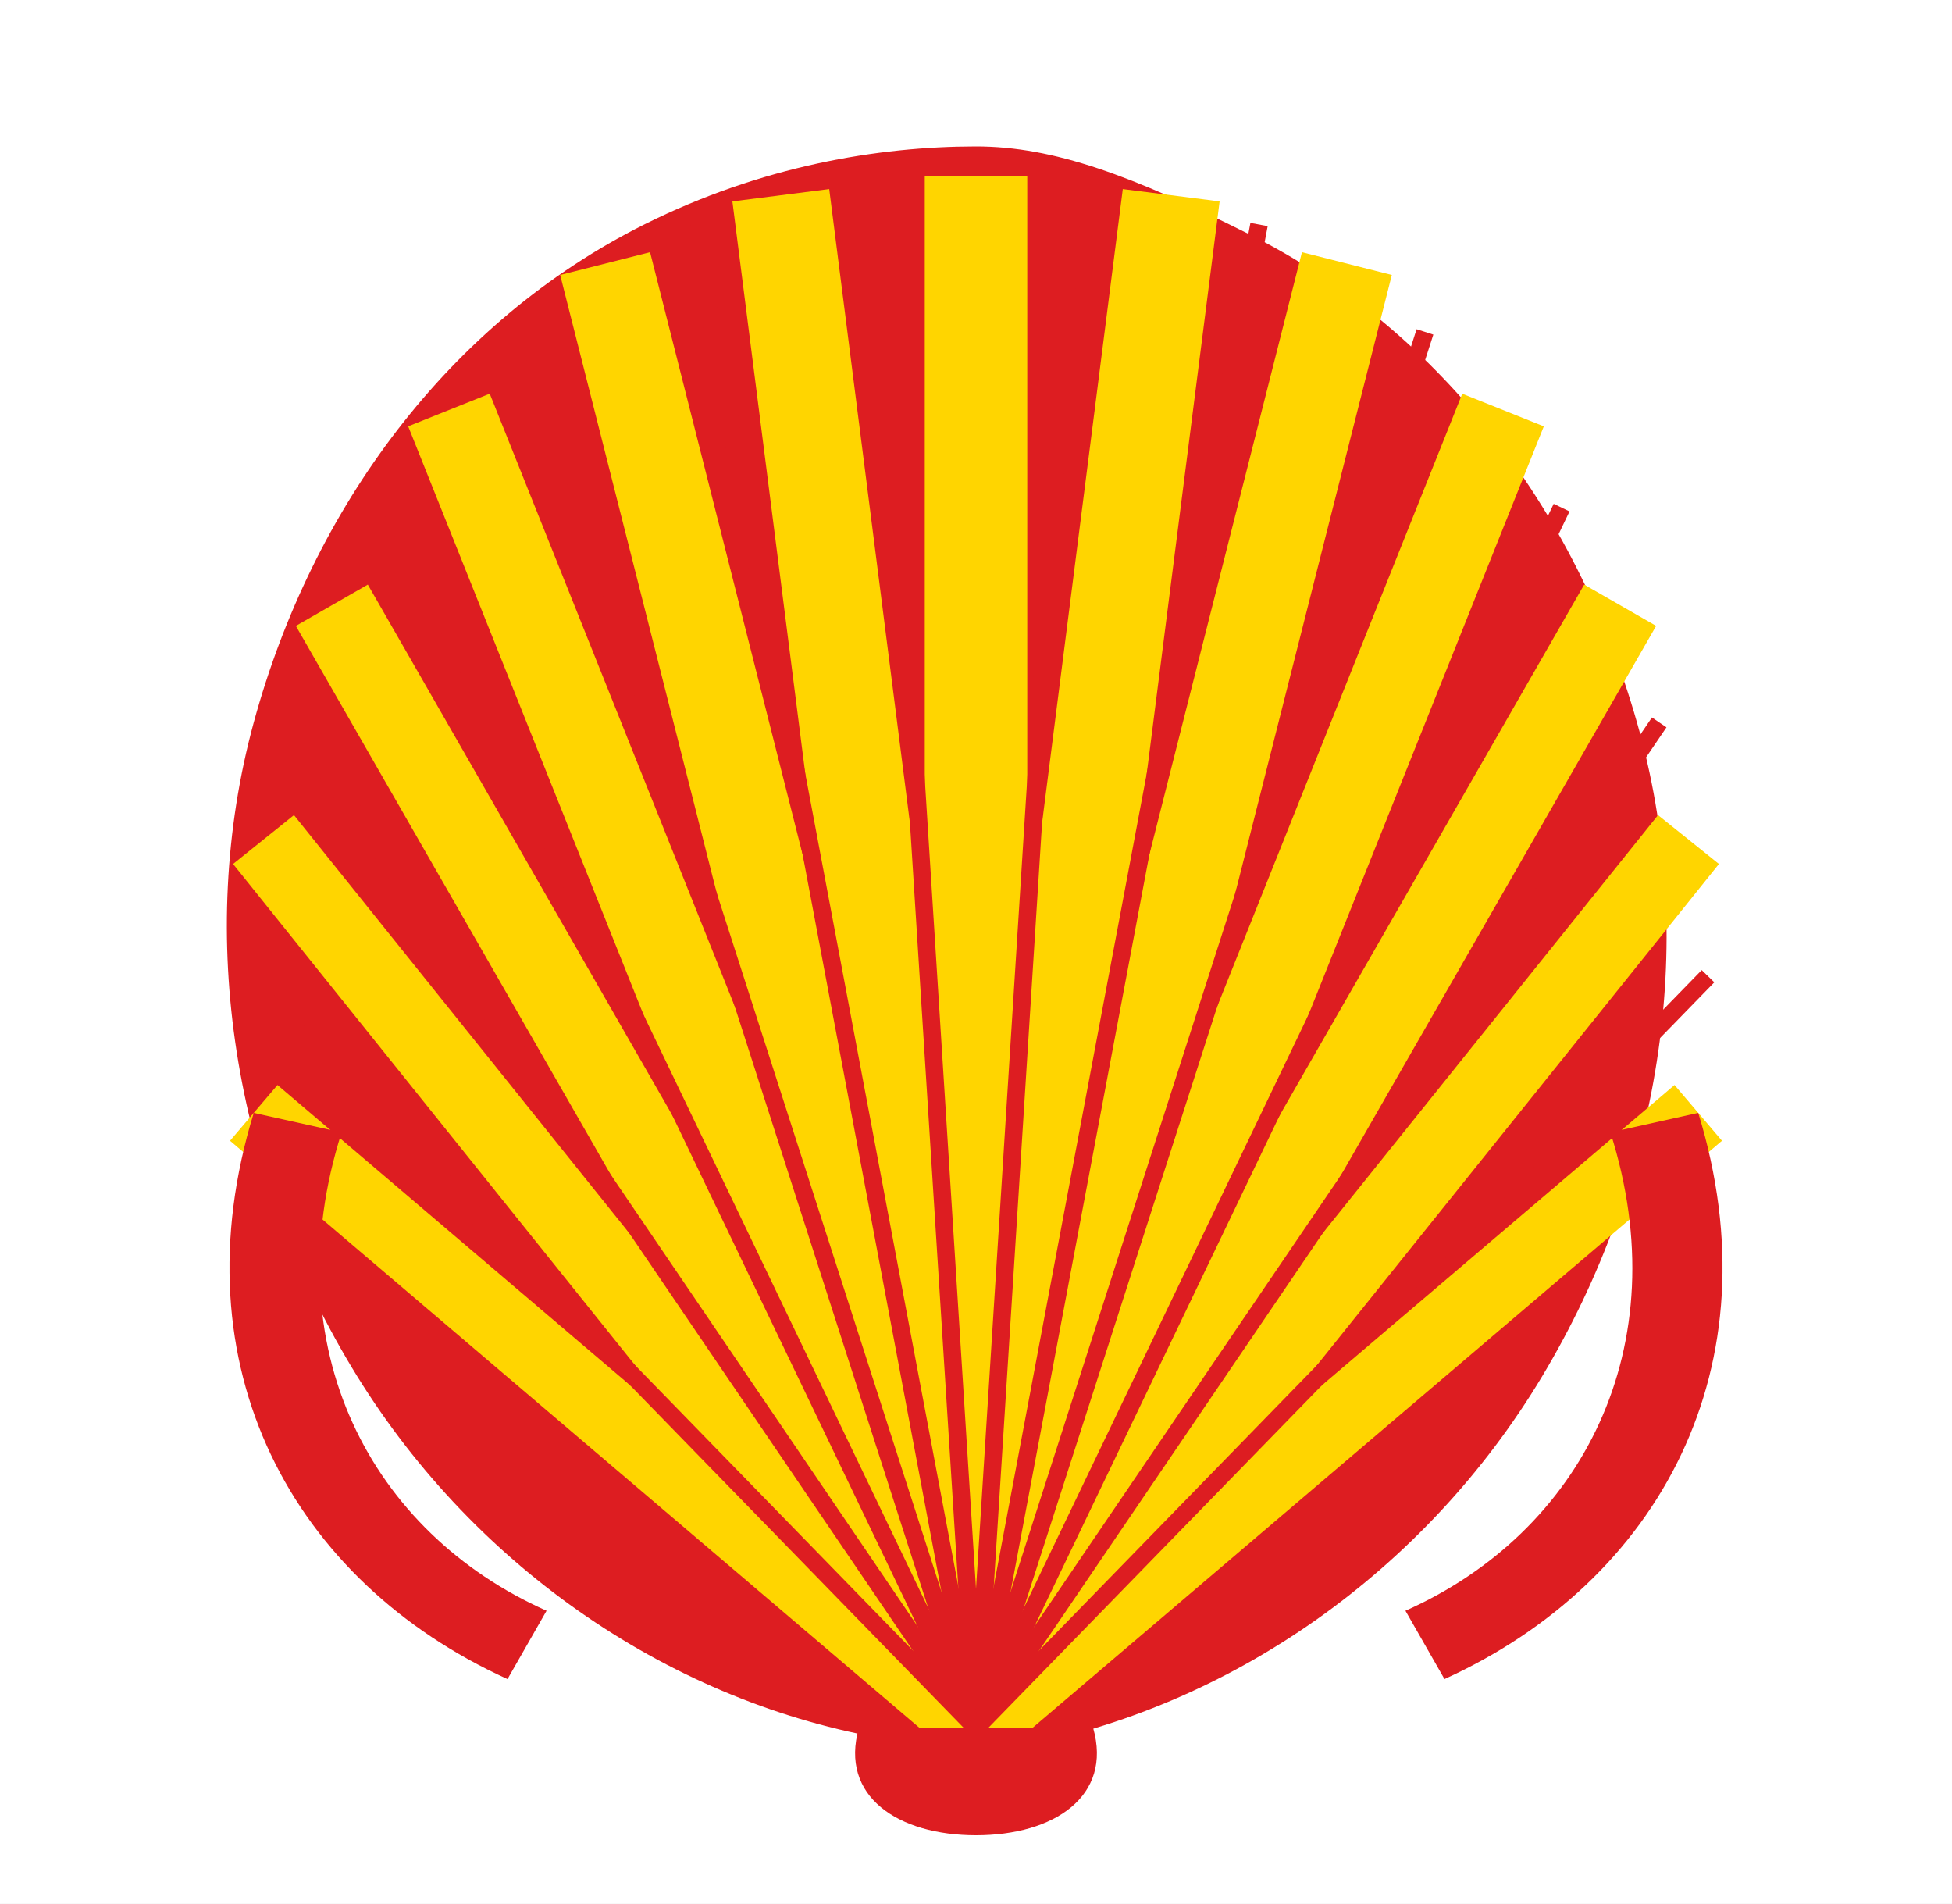
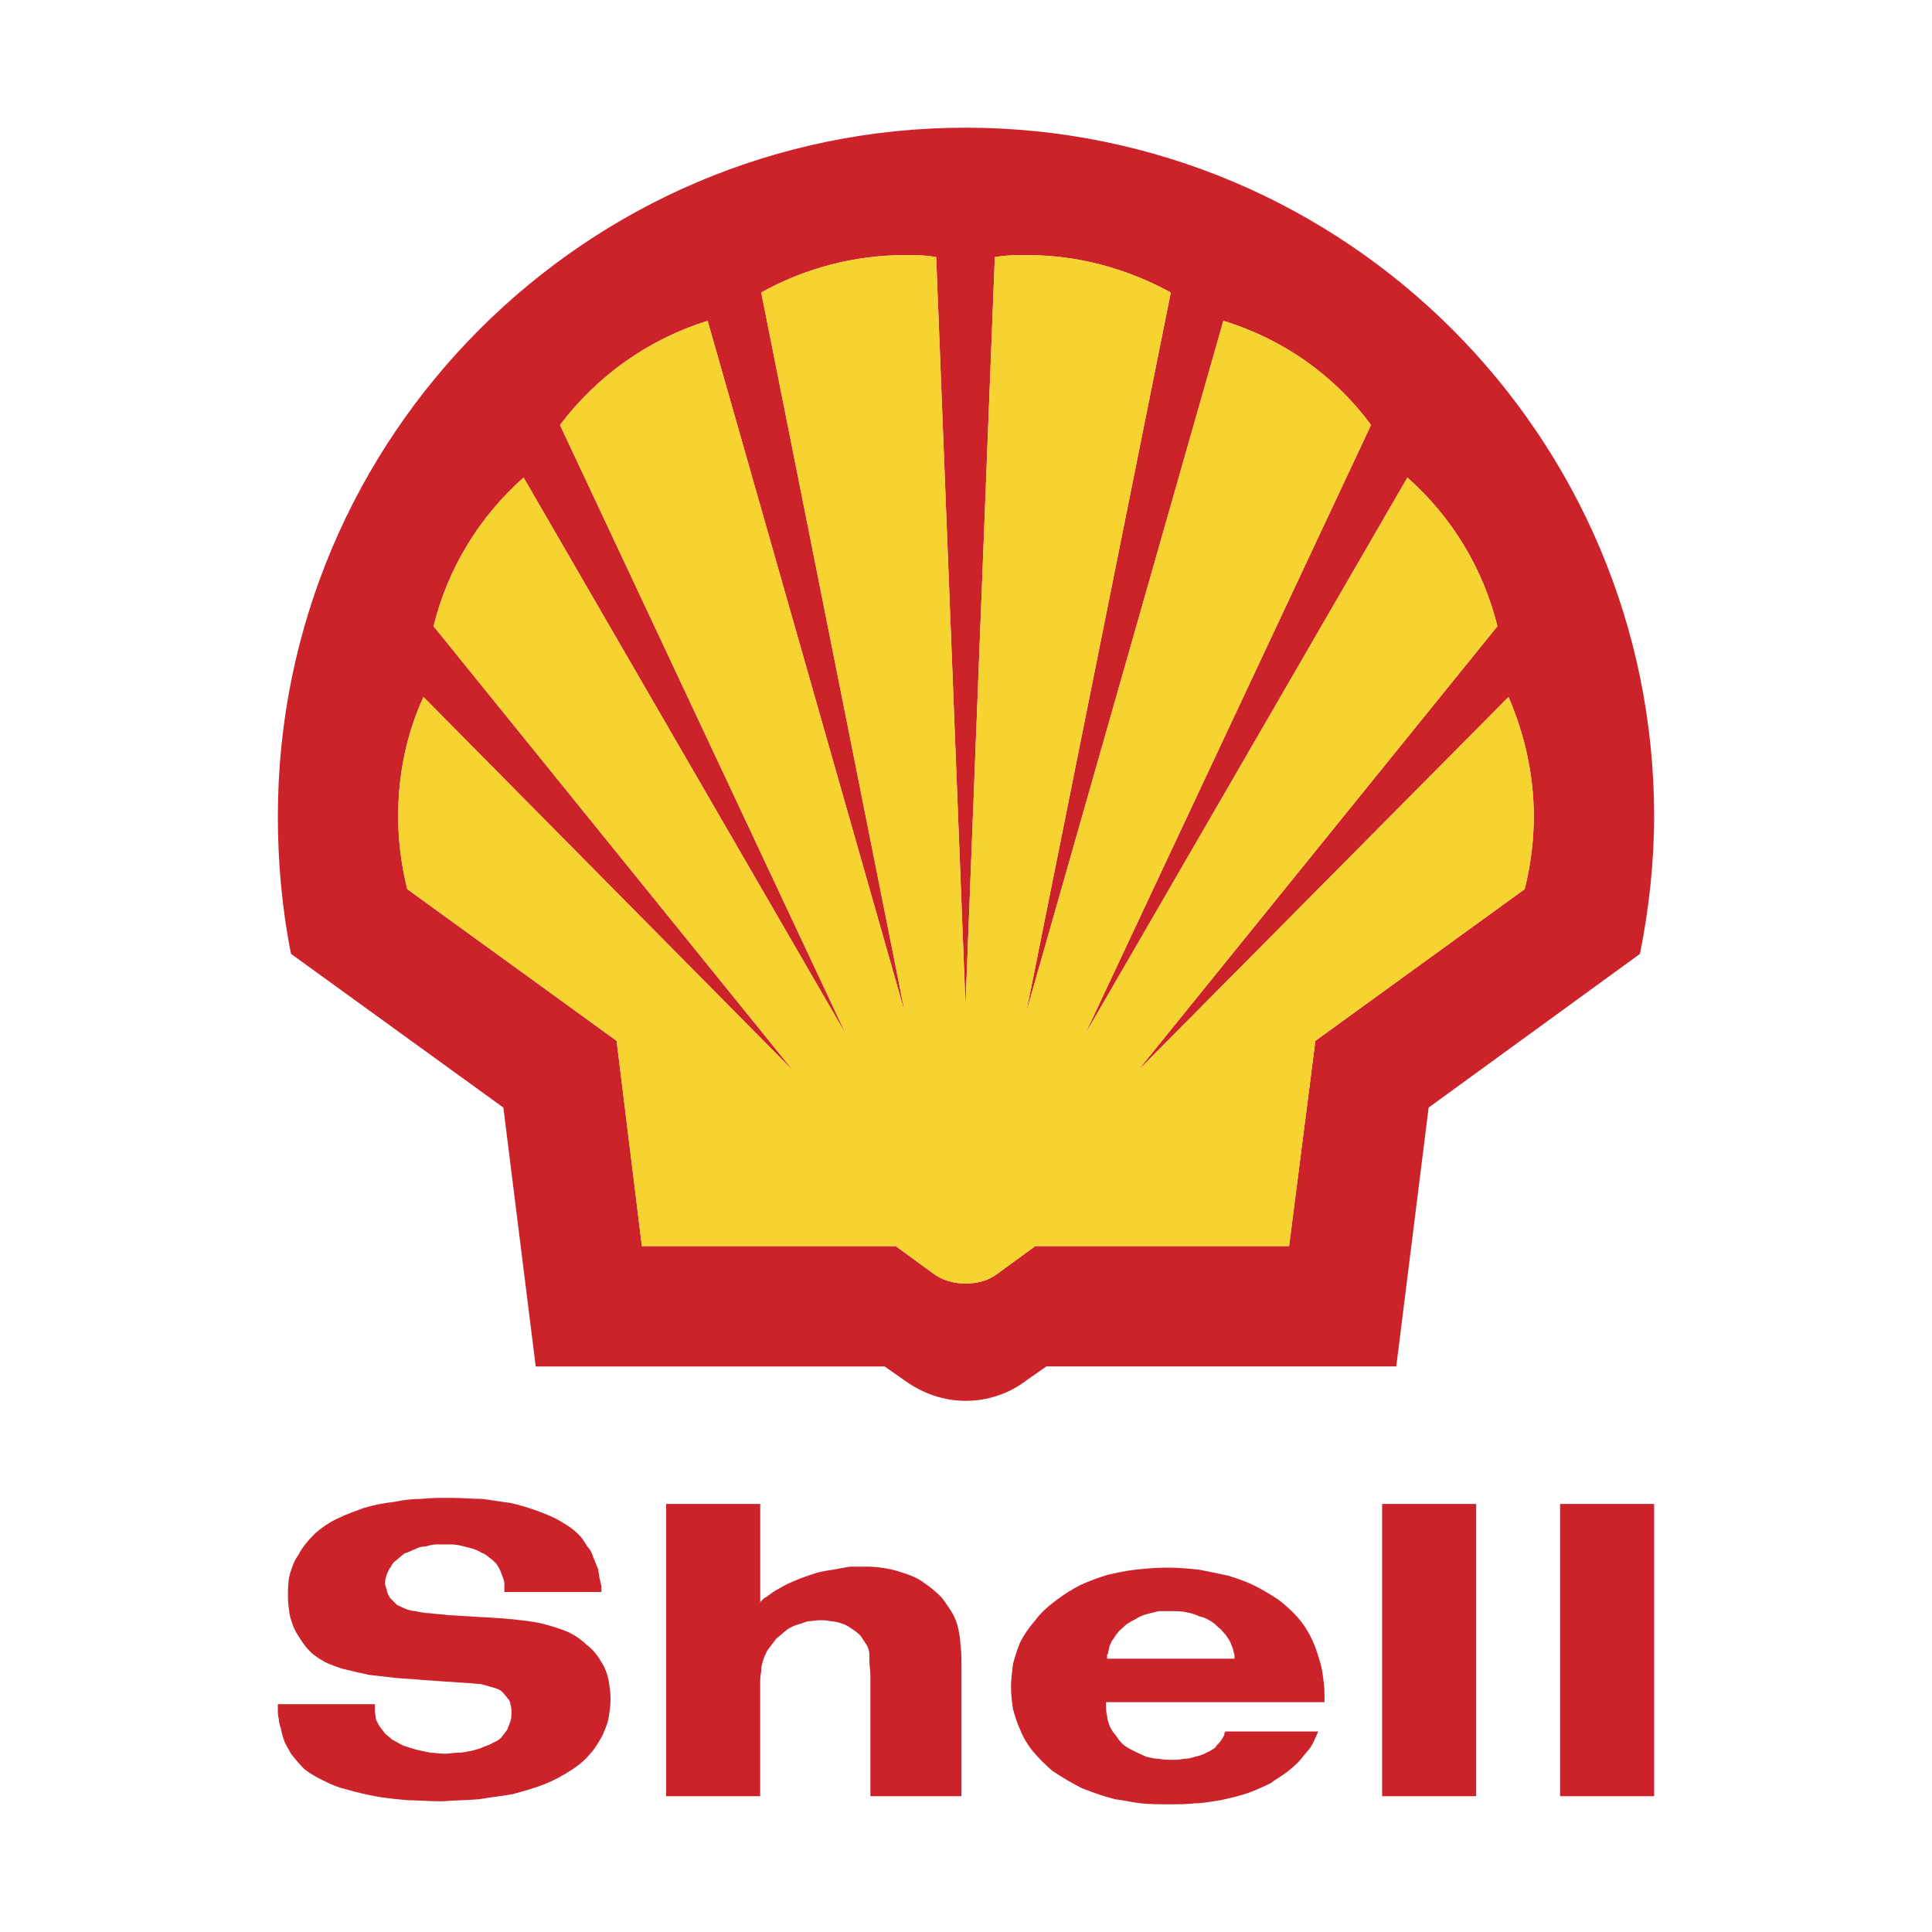
- <svg xmlns="http://www.w3.org/2000/svg" viewBox="0 0 200 195">
-   <rect width="200" height="195" fill="white" />
-   <g transform="translate(100, 100)">
-     <path d="M0,-85       C-10,-85 -22,-83 -34,-77       C-54,-67 -68,-48 -74,-26       C-80,-4 -76,20 -64,40       C-52,60 -32,74 -10,78       C-4,79 0,80 4,79       C26,75 46,61 58,41       C70,21 74,-3 68,-25       C62,-47 48,-66 28,-76       C16,-82 8,-85 0,-85Z" fill="#DD1D21" />
-     <line x1="0" y1="77" x2="0" y2="-82" stroke="#FFD500" stroke-width="10.5" stroke-linecap="butt" />
-     <line x1="0" y1="77" x2="-20" y2="-80" stroke="#FFD500" stroke-width="10" stroke-linecap="butt" />
-     <line x1="0" y1="77" x2="20" y2="-80" stroke="#FFD500" stroke-width="10" stroke-linecap="butt" />
-     <line x1="0" y1="77" x2="-38" y2="-73" stroke="#FFD500" stroke-width="9.5" stroke-linecap="butt" />
-     <line x1="0" y1="77" x2="38" y2="-73" stroke="#FFD500" stroke-width="9.5" stroke-linecap="butt" />
-     <line x1="0" y1="77" x2="-54" y2="-58" stroke="#FFD500" stroke-width="9" stroke-linecap="butt" />
-     <line x1="0" y1="77" x2="54" y2="-58" stroke="#FFD500" stroke-width="9" stroke-linecap="butt" />
-     <line x1="0" y1="77" x2="-66" y2="-38" stroke="#FFD500" stroke-width="8.5" stroke-linecap="butt" />
-     <line x1="0" y1="77" x2="66" y2="-38" stroke="#FFD500" stroke-width="8.5" stroke-linecap="butt" />
-     <line x1="0" y1="77" x2="-73" y2="-14" stroke="#FFD500" stroke-width="8" stroke-linecap="butt" />
-     <line x1="0" y1="77" x2="73" y2="-14" stroke="#FFD500" stroke-width="8" stroke-linecap="butt" />
-     <line x1="0" y1="77" x2="-74" y2="14" stroke="#FFD500" stroke-width="7.5" stroke-linecap="butt" />
-     <line x1="0" y1="77" x2="74" y2="14" stroke="#FFD500" stroke-width="7.5" stroke-linecap="butt" />
-     <line x1="0" y1="77" x2="-10" y2="-81" stroke="#DD1D21" stroke-width="1.8" />
-     <line x1="0" y1="77" x2="10" y2="-81" stroke="#DD1D21" stroke-width="1.8" />
-     <line x1="0" y1="77" x2="-29" y2="-77" stroke="#DD1D21" stroke-width="1.8" />
-     <line x1="0" y1="77" x2="29" y2="-77" stroke="#DD1D21" stroke-width="1.8" />
-     <line x1="0" y1="77" x2="-46" y2="-66" stroke="#DD1D21" stroke-width="1.8" />
-     <line x1="0" y1="77" x2="46" y2="-66" stroke="#DD1D21" stroke-width="1.8" />
-     <line x1="0" y1="77" x2="-60" y2="-48" stroke="#DD1D21" stroke-width="1.8" />
-     <line x1="0" y1="77" x2="60" y2="-48" stroke="#DD1D21" stroke-width="1.8" />
-     <line x1="0" y1="77" x2="-70" y2="-26" stroke="#DD1D21" stroke-width="1.8" />
-     <line x1="0" y1="77" x2="70" y2="-26" stroke="#DD1D21" stroke-width="1.8" />
-     <line x1="0" y1="77" x2="-75" y2="0" stroke="#DD1D21" stroke-width="1.8" />
-     <line x1="0" y1="77" x2="75" y2="0" stroke="#DD1D21" stroke-width="1.8" />
-     <path d="M-74,14 C-82,40 -70,62 -48,72 L-44,65 C-62,57 -72,38 -65,16Z" fill="#DD1D21" />
-     <path d="M74,14 C82,40 70,62 48,72 L44,65 C62,57 72,38 65,16Z" fill="#DD1D21" />
-     <path d="M-12,77 C-14,84 -8,88 0,88 C8,88 14,84 12,77Z" fill="#DD1D21" />
-   </g>
+ <svg xmlns="http://www.w3.org/2000/svg" width="2500" height="2500" viewBox="0 0 192.756 192.756">
+   <path fill-rule="evenodd" clip-rule="evenodd" fill="#fff" d="M0 0h192.756v192.756H0V0z" />
+   <path d="M88.256 136.33H53.449l-3.228-25.828-21.187-15.335c-.907-4.54-1.312-9.181-1.312-13.721 0-37.935 30.771-68.706 68.605-68.706 37.934 0 68.706 30.771 68.706 68.706 0 4.541-.504 9.181-1.412 13.721l-21.086 15.334-3.229 25.828h-34.908l-2.018 1.412c-1.715 1.312-3.834 2.02-6.053 2.02-2.119 0-4.237-.707-6.054-2.02l-2.017-1.411zm1.11-12.006H64.042l-2.522-20.48L40.636 88.71a29.867 29.867 0 0 1-.908-7.264c0-4.137.808-8.172 2.522-11.905l36.926 37.33-35.917-44.392c1.413-5.751 4.54-10.896 8.979-14.831l32.184 55.59-28.551-60.836c3.732-4.943 8.878-8.576 14.729-10.392l19.673 69.009-14.325-71.834a29.453 29.453 0 0 1 14.326-3.732c1.009 0 2.119 0 3.128.202l2.926 74.658 2.926-74.658c1.109-.202 2.119-.202 3.229-.202 5.045 0 9.887 1.311 14.326 3.732l-14.428 71.834 19.674-69.009c5.953 1.815 11.098 5.448 14.73 10.392l-28.553 60.836 32.184-55.59c4.439 3.935 7.566 9.08 8.98 14.831l-35.918 44.392 37.027-37.33c1.613 3.733 2.521 7.768 2.521 11.905 0 2.421-.303 4.843-.908 7.264l-20.883 15.133-2.623 20.48h-25.324l-3.732 2.725c-.908.707-2.018 1.01-3.229 1.01-1.11 0-2.32-.303-3.229-1.01l-3.732-2.724z" fill-rule="evenodd" clip-rule="evenodd" fill="#cc2229" />
+   <path d="M89.366 124.324H64.042l-2.522-20.48L40.636 88.71a29.867 29.867 0 0 1-.908-7.264c0-4.137.808-8.172 2.522-11.905l36.926 37.33-35.917-44.392c1.413-5.751 4.54-10.896 8.979-14.831l32.184 55.59-28.551-60.836c3.732-4.943 8.878-8.576 14.729-10.392l19.673 69.009-14.325-71.834a29.453 29.453 0 0 1 14.326-3.732c1.009 0 2.119 0 3.128.202l2.926 74.658 2.926-74.658c1.109-.202 2.119-.202 3.229-.202 5.045 0 9.887 1.311 14.326 3.732l-14.428 71.834 19.674-69.009c5.953 1.815 11.098 5.448 14.73 10.392l-28.553 60.836 32.184-55.59c4.439 3.935 7.566 9.08 8.98 14.831l-35.918 44.392 37.027-37.33c1.613 3.733 2.521 7.768 2.521 11.905 0 2.421-.303 4.843-.908 7.264l-20.883 15.133-2.623 20.48h-25.324l-3.732 2.725c-.908.707-2.018 1.01-3.229 1.01-1.11 0-2.32-.303-3.229-1.01l-3.732-2.724z" fill-rule="evenodd" clip-rule="evenodd" fill="#f6d330" />
+   <path d="M89.366 124.324H64.042l-2.522-20.48L40.636 88.71a29.867 29.867 0 0 1-.908-7.264c0-4.137.808-8.172 2.522-11.905l36.926 37.33-35.917-44.392c1.413-5.751 4.54-10.896 8.979-14.831l32.184 55.59-28.551-60.836c3.732-4.943 8.878-8.576 14.729-10.392l19.673 69.009-14.325-71.834a29.453 29.453 0 0 1 14.326-3.732c1.009 0 2.119 0 3.128.202l2.926 74.658 2.926-74.658c1.109-.202 2.119-.202 3.229-.202 5.045 0 9.887 1.311 14.326 3.732l-14.428 71.834 19.674-69.009c5.953 1.815 11.098 5.448 14.73 10.392l-28.553 60.836 32.184-55.59c4.439 3.935 7.566 9.08 8.98 14.831l-35.918 44.392 37.027-37.33c1.613 3.733 2.521 7.768 2.521 11.905 0 2.421-.303 4.843-.908 7.264l-20.883 15.133-2.623 20.48h-25.324l-3.732 2.725c-.908.707-2.018 1.01-3.229 1.01-1.11 0-2.32-.303-3.229-1.01l-3.732-2.724z" fill="none" stroke="#cc2229" stroke-width="0" stroke-miterlimit="2.613" />
+   <path fill-rule="evenodd" clip-rule="evenodd" fill="#cc2229" d="M155.65 179.209v-29.158h9.383v29.158h-9.383zM137.895 179.209v-29.158h9.382v29.158h-9.382zM132.145 169.826h-21.793v.404c0 .303 0 .605.1.908 0 .303.102.605.203.906.1.303.303.707.605 1.01.201.303.404.605.705.908.303.303.707.504 1.111.705.402.203.807.404 1.311.605.404.102.807.203 1.211.203.504.1.908.1 1.312.1h.1c.303 0 .707 0 1.109-.1.404 0 .809-.102 1.111-.203.402-.1.807-.201 1.109-.402.303-.102.605-.303.908-.506.1-.201.303-.402.504-.604.102-.203.303-.404.404-.707v-.102c0-.1.1-.1.1-.201h9.283c-.102.102-.102.303-.203.404 0 0 0 .1-.1.201a4.665 4.665 0 0 1-.506 1.008c-.303.404-.605.707-.908 1.111-.402.504-.908.908-1.412 1.311-.504.404-1.109.707-1.613 1.111-.807.402-1.514.705-2.32 1.008-.908.303-1.816.504-2.725.707-.807.1-1.613.303-2.521.303-.809.1-1.615.1-2.422.1h-.201c-.908 0-1.918 0-2.826-.1-.807-.102-1.715-.303-2.521-.404-1.211-.303-2.32-.707-3.33-1.109a27.695 27.695 0 0 1-2.926-1.715 17.179 17.179 0 0 1-1.916-1.918c-.506-.605-1.01-1.412-1.312-2.219-.303-.605-.504-1.312-.705-2.018-.102-.707-.203-1.414-.203-2.221 0-.705.102-1.514.203-2.32.201-.705.402-1.412.705-2.119.404-.807.908-1.512 1.514-2.219.605-.807 1.311-1.412 2.119-2.018a15.956 15.956 0 0 1 2.422-1.514 21.62 21.62 0 0 1 2.723-1.01c.908-.201 1.816-.402 2.725-.504 1.008-.102 2.018-.201 2.926-.201h.404c1.008 0 2.018.1 3.025.201 1.01.201 2.018.404 2.926.605 1.01.303 2.119.707 3.027 1.211s1.816 1.008 2.623 1.715c.705.605 1.412 1.312 2.018 2.221.504.807.908 1.613 1.211 2.621.201.607.404 1.213.504 1.918.102.707.203 1.412.203 2.219v.203l-.001.507zm-8.981-4.338h-12.713v-.303c0-.102 0-.102.102-.203 0-.201.102-.402.102-.604.1-.305.201-.506.303-.707.201-.201.303-.504.504-.707.203-.301.504-.504.707-.705.303-.303.705-.504 1.109-.707.303-.201.705-.402 1.109-.504l1.211-.303h1.312c.504 0 1.008 0 1.412.102.504.1.908.201 1.311.402.404.102.707.203 1.01.404.402.201.705.504.908.707.303.201.402.402.605.604.201.203.303.404.504.707.1.201.201.402.303.707.1.201.1.504.201.705V165.488zM75.847 150.051v9.787l.404-.404c.101 0 .101-.1.202-.1.403-.303.807-.605 1.21-.807a12.35 12.35 0 0 1 1.614-.809c.707-.303 1.312-.504 1.917-.705.605-.203 1.211-.303 1.917-.404.504-.102 1.11-.201 1.715-.303h1.816c.605 0 1.312.102 1.917.201.605.102 1.211.303 1.816.506.604.201 1.311.504 1.815.908.605.402 1.211.908 1.715 1.412.404.504.807 1.109 1.11 1.613.303.506.504 1.111.604 1.615.102.504.202 1.008.202 1.512.101.607.101 1.312.101 1.918v13.217h-9.08v-12.107c0-.402-.101-.906-.101-1.311v-.707c0-.303-.101-.705-.302-1.01l-.605-.906c-.303-.303-.606-.504-.909-.707-.302-.201-.605-.402-1.009-.504-.303-.102-.707-.201-1.009-.201-.404-.102-.706-.102-1.009-.102h-.202c-.303 0-.706.102-1.11.102-.303.1-.605.201-.908.303-.404.1-.807.303-1.11.504-.403.303-.706.605-1.11.908l-.908 1.211c-.202.402-.404.807-.505 1.311-.101.303-.101.605-.101.807-.101.404-.101.809-.101 1.211v11.199h-9.382v-29.158h9.386zM60.007 158.83h-9.685v-.303-.203c0-.303 0-.605-.101-.807-.101-.303-.202-.504-.303-.807a5.72 5.72 0 0 0-.404-.707c-.202-.201-.404-.404-.706-.605a2.215 2.215 0 0 0-.808-.504c-.302-.201-.605-.303-.908-.404l-1.211-.303c-.403-.1-.807-.1-1.21-.1H43.56c-.403 0-.706.1-1.11.201-.404 0-.707.102-1.11.303-.302.102-.605.303-1.009.404-.202.201-.504.402-.706.604-.303.203-.504.404-.605.707-.202.201-.303.504-.404.707-.101.301-.202.605-.202.908 0 .201.101.504.202.807 0 .201.202.504.303.705l.707.707c.303.102.605.303.908.404.303.1.605.201.907.201.505.102.908.201 1.413.201.605.102 1.312.102 1.917.203.605 0 1.312.1 1.917.1 1.009.102 2.119.102 3.127.203.504 0 .908.1 1.312.1.908.102 1.917.203 2.825.404.807.201 1.514.404 2.321.707a6.411 6.411 0 0 1 2.219 1.41c.707.506 1.211 1.213 1.614 1.918.303.504.504 1.109.605 1.615.101.604.202 1.209.202 1.916 0 .605-.101 1.312-.202 1.918-.101.604-.404 1.209-.605 1.715-.403.705-.807 1.412-1.312 1.916-.504.605-1.009 1.01-1.614 1.412-.908.605-1.815 1.111-2.825 1.514-1.009.404-2.118.707-3.228 1.01-1.11.201-2.22.303-3.33.504-1.21.102-2.421.102-3.632.201h-.403c-1.009 0-2.019-.1-3.027-.1-1.11-.102-2.22-.203-3.33-.404a30.482 30.482 0 0 1-2.926-.707c-.908-.201-1.715-.604-2.522-1.008a8.694 8.694 0 0 1-1.615-1.01c-.504-.504-.908-1.008-1.312-1.514-.202-.402-.403-.705-.605-1.109a7.417 7.417 0 0 1-.403-1.412c-.101-.303-.202-.605-.202-.908-.101-.402-.101-.705-.101-1.109v-.102-.303h9.686V170.733c0 .201.101.504.101.807l.302.605c.202.303.404.504.605.807.202.203.504.404.707.605.403.203.706.404 1.11.605.403.102.908.303 1.311.404.404.1.908.201 1.413.303.403 0 .908.1 1.413.1.504 0 .907-.1 1.311-.1.504 0 .908-.102 1.413-.203.403-.1.807-.201 1.211-.402.302-.102.605-.201.908-.404.303-.1.605-.303.807-.504.202-.303.403-.504.605-.807.101-.303.202-.506.303-.807.101-.303.101-.605.101-.908 0-.203 0-.506-.101-.809 0-.201-.101-.402-.303-.605a4.327 4.327 0 0 0-.605-.705c-.303-.203-.605-.303-1.009-.404-.303-.102-.706-.201-1.11-.303-.504 0-.908-.1-1.413-.1l-4.439-.303c-.807-.102-1.715-.102-2.623-.203-.808-.1-1.715-.201-2.624-.303a97.924 97.924 0 0 1-2.623-.605c-.605-.201-1.21-.402-1.816-.705-.504-.303-1.009-.605-1.413-1.01-.504-.504-.908-1.109-1.21-1.613-.404-.605-.605-1.211-.807-1.918-.101-.605-.202-1.311-.202-1.916 0-.807 0-1.514.202-2.32.202-.605.403-1.312.807-1.816.403-.807 1.009-1.514 1.715-2.221.706-.604 1.412-1.109 2.32-1.512.807-.404 1.715-.707 2.522-1.01a16.07 16.07 0 0 1 3.027-.605 12.572 12.572 0 0 1 2.724-.303c.909-.102 1.716-.102 2.624-.102h.403c1.009 0 2.018.102 3.026.102.908.102 1.917.303 2.825.404.908.201 1.917.504 2.724.807s1.614.605 2.422 1.109c.504.303 1.009.605 1.412 1.01.504.404.807.908 1.11 1.412.303.303.504.707.605 1.109.202.404.302.807.504 1.211 0 .303.101.504.101.807.101.303.101.506.202.809v.201l.004.406z" />
</svg>
